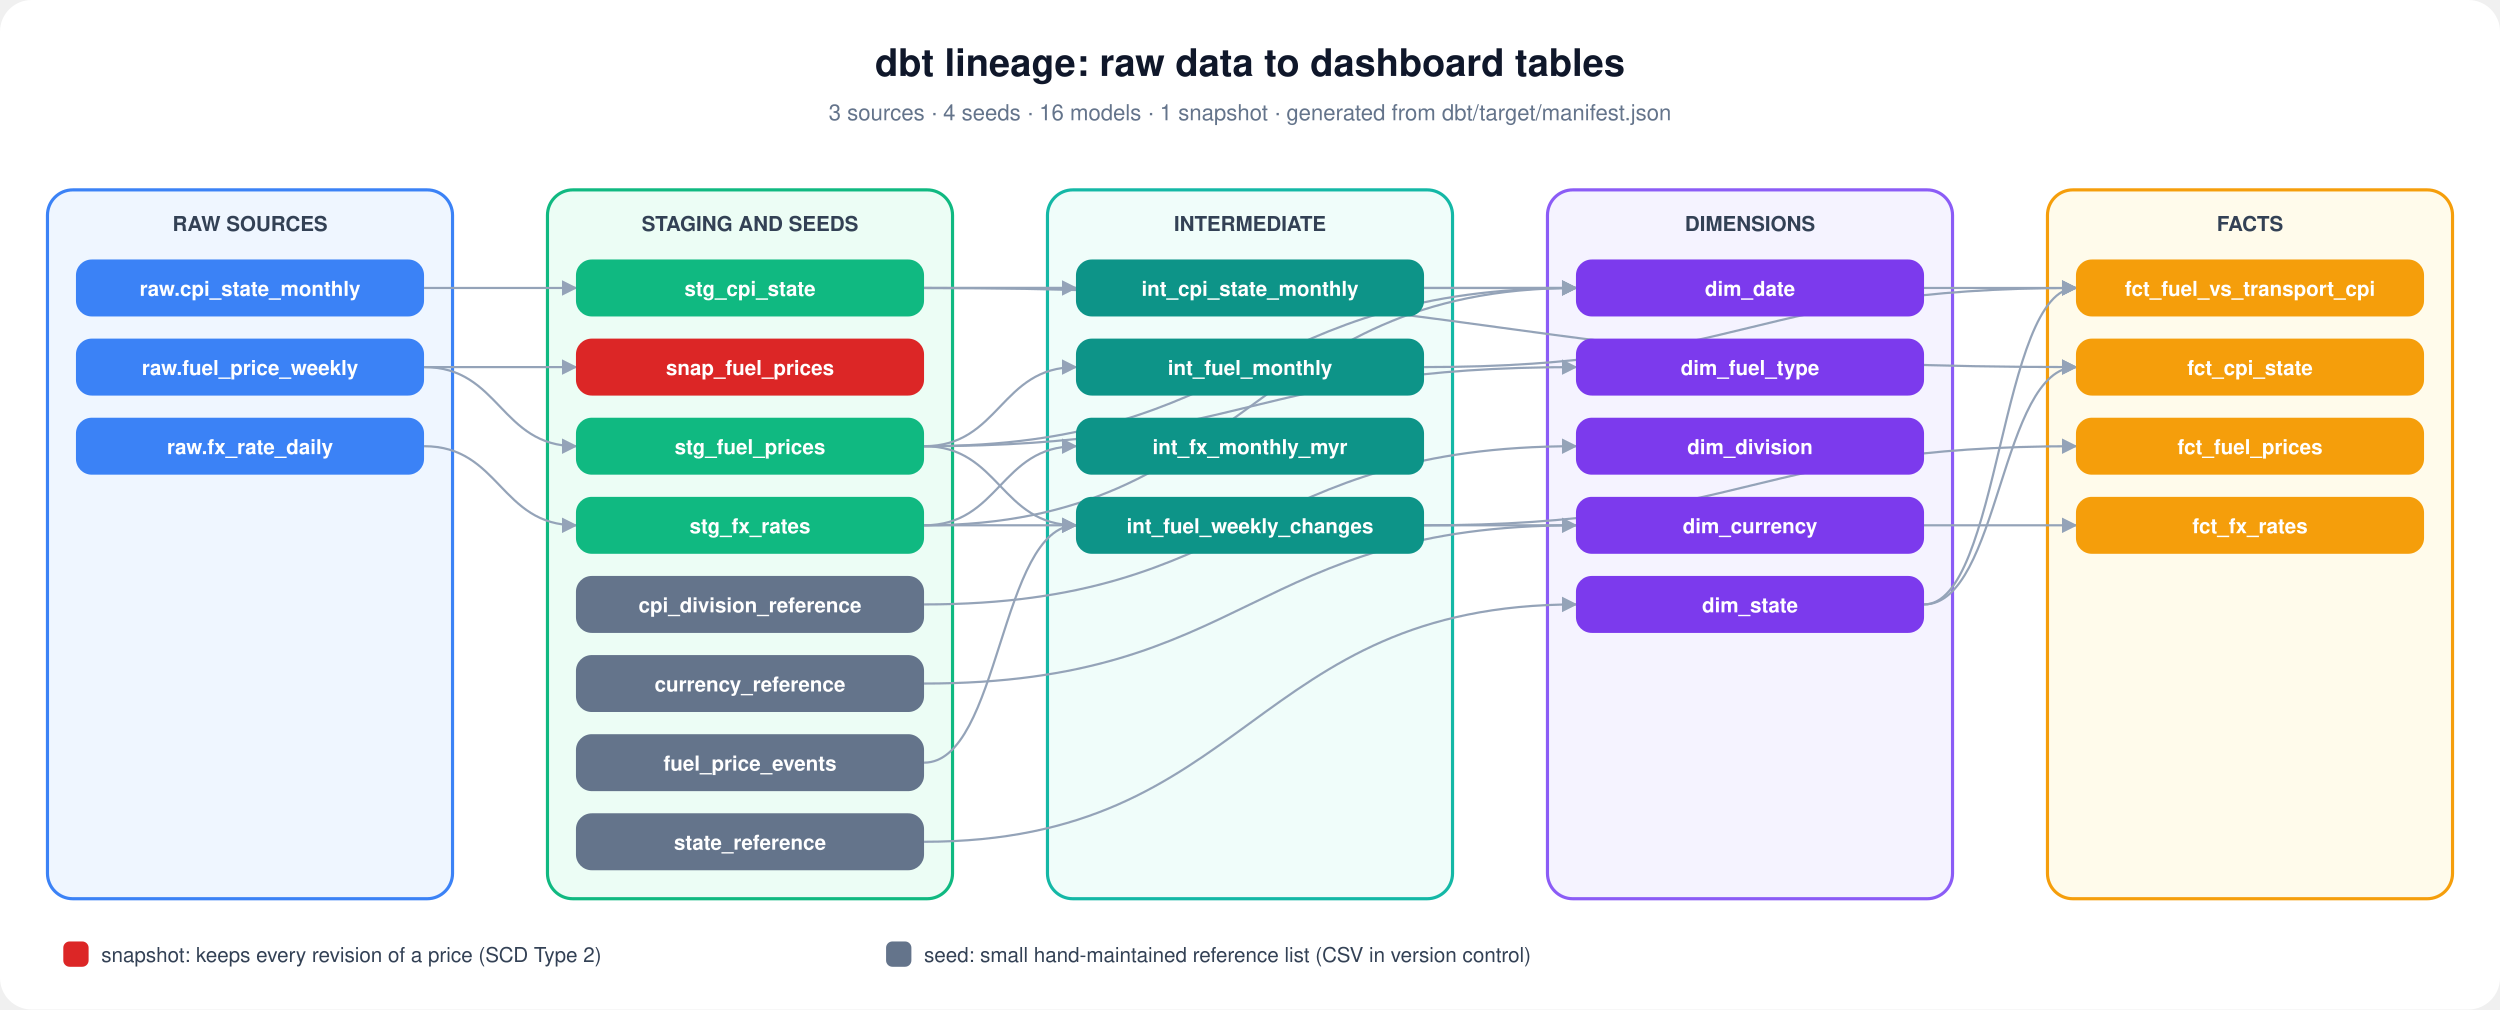
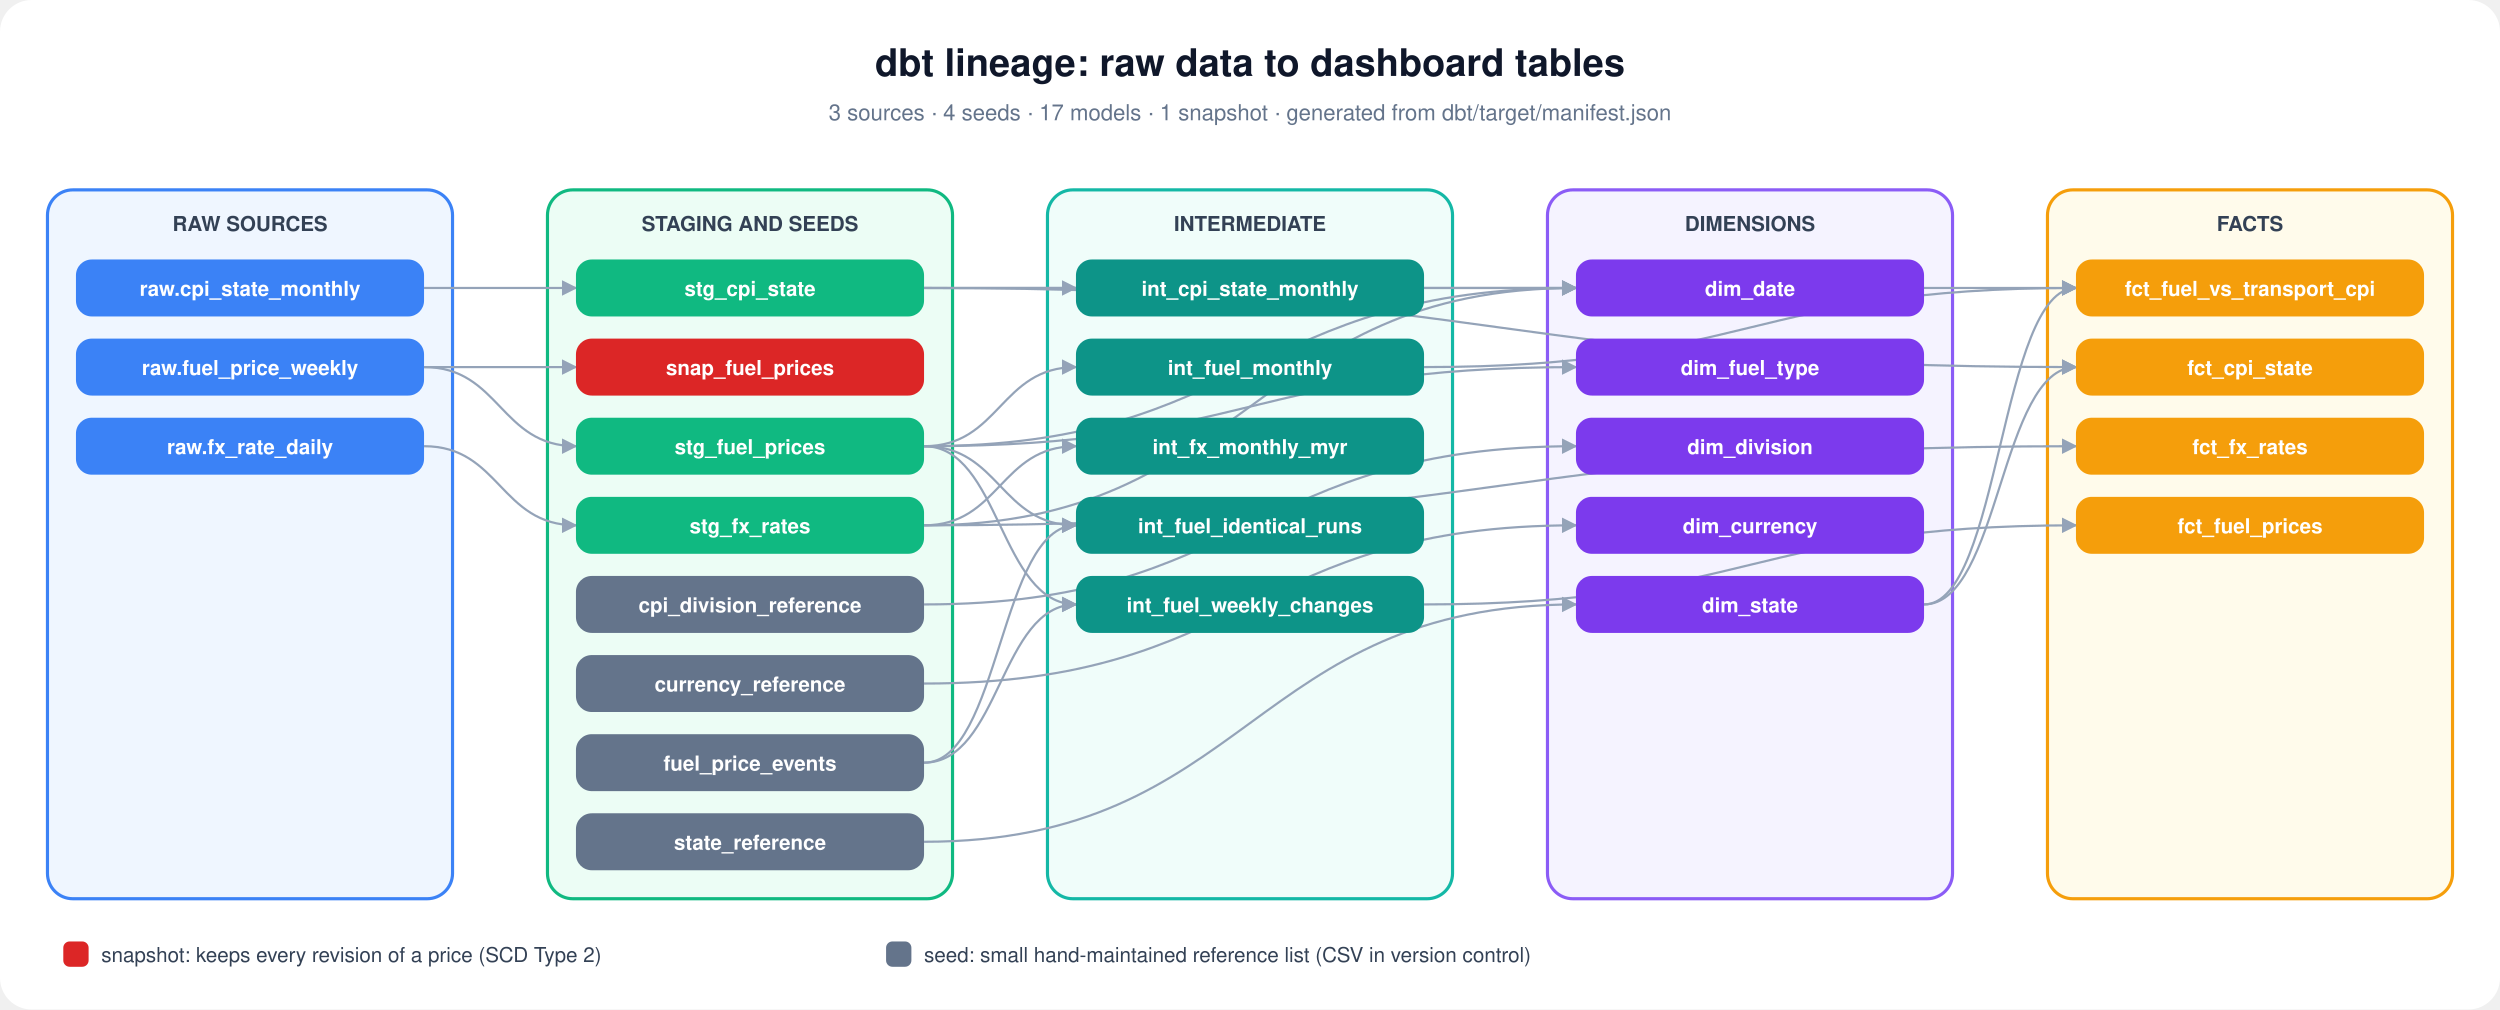
<svg xmlns="http://www.w3.org/2000/svg" viewBox="0 0 1580 638" width="1580" height="638" font-family="Segoe UI, Helvetica, Arial, sans-serif">
  <defs>
    <marker id="arrow" viewBox="0 0 10 10" refX="9" refY="5" markerWidth="7" markerHeight="7" orient="auto">
      <path d="M0,0 L10,5 L0,10 z" fill="#94a3b8" />
    </marker>
  </defs>
  <rect width="1580" height="638" rx="20" fill="#ffffff" />
  <text x="790" y="48" text-anchor="middle" font-size="24" font-weight="700" fill="#0f172a">dbt lineage: raw data to dashboard tables</text>
-   <text x="790" y="76" text-anchor="middle" font-size="14" fill="#64748b">3 sources · 4 seeds · 16 models · 1 snapshot · generated from dbt/target/manifest.json</text>
+   <text x="790" y="76" text-anchor="middle" font-size="14" fill="#64748b">3 sources · 4 seeds · 17 models · 1 snapshot · generated from dbt/target/manifest.json</text>
  <rect x="30" y="120" width="256" height="448" rx="16" fill="#eff6ff" stroke="#3b82f6" stroke-width="2" />
  <text x="158" y="146" text-anchor="middle" font-size="13" font-weight="700" fill="#334155">RAW SOURCES</text>
  <rect x="346" y="120" width="256" height="448" rx="16" fill="#ecfdf5" stroke="#10b981" stroke-width="2" />
  <text x="474" y="146" text-anchor="middle" font-size="13" font-weight="700" fill="#334155">STAGING AND SEEDS</text>
  <rect x="662" y="120" width="256" height="448" rx="16" fill="#f0fdfa" stroke="#14b8a6" stroke-width="2" />
  <text x="790" y="146" text-anchor="middle" font-size="13" font-weight="700" fill="#334155">INTERMEDIATE</text>
  <rect x="978" y="120" width="256" height="448" rx="16" fill="#f5f3ff" stroke="#8b5cf6" stroke-width="2" />
  <text x="1106" y="146" text-anchor="middle" font-size="13" font-weight="700" fill="#334155">DIMENSIONS</text>
  <rect x="1294" y="120" width="256" height="448" rx="16" fill="#fffbeb" stroke="#f59e0b" stroke-width="2" />
  <text x="1422" y="146" text-anchor="middle" font-size="13" font-weight="700" fill="#334155">FACTS</text>
  <g fill="none" stroke="#94a3b8" stroke-width="1.4" marker-end="url(#arrow)">
    <path d="M268,232 C316,232 316,232 364,232" />
    <path d="M268,182 C316,182 316,182 364,182" />
    <path d="M268,232 C316,232 316,282 364,282" />
    <path d="M268,282 C316,282 316,332 364,332" />
    <path d="M584,182 C632,182 632,182 680,182" />
-     <path d="M584,282 C632,282 632,232 680,232" />
    <path d="M584,282 C632,282 632,332 680,332" />
    <path d="M584,482 C632,482 632,332 680,332" />
+     <path d="M584,282 C632,282 632,232 680,232" />
+     <path d="M584,282 C632,282 632,382 680,382" />
+     <path d="M584,482 C632,482 632,382 680,382" />
    <path d="M584,332 C632,332 632,282 680,282" />
    <path d="M584,432 C790,432 790,332 996,332" />
    <path d="M584,182 C790,182 790,182 996,182" />
    <path d="M584,282 C790,282 790,182 996,182" />
    <path d="M584,332 C790,332 790,182 996,182" />
    <path d="M584,382 C790,382 790,282 996,282" />
    <path d="M584,282 C790,282 790,232 996,232" />
    <path d="M584,532 C790,532 790,382 996,382" />
    <path d="M1216,382 C1264,382 1264,232 1312,232" />
    <path d="M584,182 C948,182 948,232 1312,232" />
-     <path d="M900,332 C1106,332 1106,282 1312,282" />
+     <path d="M900,382 C1106,382 1106,332 1312,332" />
    <path d="M1216,382 C1264,382 1264,182 1312,182" />
    <path d="M900,182 C1106,182 1106,182 1312,182" />
    <path d="M900,232 C1106,232 1106,182 1312,182" />
-     <path d="M584,332 C948,332 948,332 1312,332" />
+     <path d="M584,332 C948,332 948,282 1312,282" />
  </g>
  <rect x="48" y="164" width="220" height="36" rx="10" fill="#3b82f6" />
  <text x="158" y="187" text-anchor="middle" font-size="13" font-weight="600" fill="#ffffff">raw.cpi_state_monthly</text>
  <rect x="48" y="214" width="220" height="36" rx="10" fill="#3b82f6" />
  <text x="158" y="237" text-anchor="middle" font-size="13" font-weight="600" fill="#ffffff">raw.fuel_price_weekly</text>
  <rect x="48" y="264" width="220" height="36" rx="10" fill="#3b82f6" />
  <text x="158" y="287" text-anchor="middle" font-size="13" font-weight="600" fill="#ffffff">raw.fx_rate_daily</text>
  <rect x="364" y="164" width="220" height="36" rx="10" fill="#10b981" />
  <text x="474" y="187" text-anchor="middle" font-size="13" font-weight="600" fill="#ffffff">stg_cpi_state</text>
  <rect x="364" y="214" width="220" height="36" rx="10" fill="#dc2626" />
  <text x="474" y="237" text-anchor="middle" font-size="13" font-weight="600" fill="#ffffff">snap_fuel_prices</text>
  <rect x="364" y="264" width="220" height="36" rx="10" fill="#10b981" />
  <text x="474" y="287" text-anchor="middle" font-size="13" font-weight="600" fill="#ffffff">stg_fuel_prices</text>
  <rect x="364" y="314" width="220" height="36" rx="10" fill="#10b981" />
  <text x="474" y="337" text-anchor="middle" font-size="13" font-weight="600" fill="#ffffff">stg_fx_rates</text>
  <rect x="364" y="364" width="220" height="36" rx="10" fill="#64748b" />
  <text x="474" y="387" text-anchor="middle" font-size="13" font-weight="600" fill="#ffffff">cpi_division_reference</text>
  <rect x="364" y="414" width="220" height="36" rx="10" fill="#64748b" />
  <text x="474" y="437" text-anchor="middle" font-size="13" font-weight="600" fill="#ffffff">currency_reference</text>
  <rect x="364" y="464" width="220" height="36" rx="10" fill="#64748b" />
  <text x="474" y="487" text-anchor="middle" font-size="13" font-weight="600" fill="#ffffff">fuel_price_events</text>
  <rect x="364" y="514" width="220" height="36" rx="10" fill="#64748b" />
  <text x="474" y="537" text-anchor="middle" font-size="13" font-weight="600" fill="#ffffff">state_reference</text>
  <rect x="680" y="164" width="220" height="36" rx="10" fill="#0d9488" />
  <text x="790" y="187" text-anchor="middle" font-size="13" font-weight="600" fill="#ffffff">int_cpi_state_monthly</text>
  <rect x="680" y="214" width="220" height="36" rx="10" fill="#0d9488" />
  <text x="790" y="237" text-anchor="middle" font-size="13" font-weight="600" fill="#ffffff">int_fuel_monthly</text>
  <rect x="680" y="264" width="220" height="36" rx="10" fill="#0d9488" />
  <text x="790" y="287" text-anchor="middle" font-size="13" font-weight="600" fill="#ffffff">int_fx_monthly_myr</text>
  <rect x="680" y="314" width="220" height="36" rx="10" fill="#0d9488" />
-   <text x="790" y="337" text-anchor="middle" font-size="13" font-weight="600" fill="#ffffff">int_fuel_weekly_changes</text>
+   <text x="790" y="337" text-anchor="middle" font-size="13" font-weight="600" fill="#ffffff">int_fuel_identical_runs</text>
+   <rect x="680" y="364" width="220" height="36" rx="10" fill="#0d9488" />
+   <text x="790" y="387" text-anchor="middle" font-size="13" font-weight="600" fill="#ffffff">int_fuel_weekly_changes</text>
  <rect x="996" y="164" width="220" height="36" rx="10" fill="#7c3aed" />
  <text x="1106" y="187" text-anchor="middle" font-size="13" font-weight="600" fill="#ffffff">dim_date</text>
  <rect x="996" y="214" width="220" height="36" rx="10" fill="#7c3aed" />
  <text x="1106" y="237" text-anchor="middle" font-size="13" font-weight="600" fill="#ffffff">dim_fuel_type</text>
  <rect x="996" y="264" width="220" height="36" rx="10" fill="#7c3aed" />
  <text x="1106" y="287" text-anchor="middle" font-size="13" font-weight="600" fill="#ffffff">dim_division</text>
  <rect x="996" y="314" width="220" height="36" rx="10" fill="#7c3aed" />
  <text x="1106" y="337" text-anchor="middle" font-size="13" font-weight="600" fill="#ffffff">dim_currency</text>
  <rect x="996" y="364" width="220" height="36" rx="10" fill="#7c3aed" />
  <text x="1106" y="387" text-anchor="middle" font-size="13" font-weight="600" fill="#ffffff">dim_state</text>
  <rect x="1312" y="164" width="220" height="36" rx="10" fill="#f59e0b" />
  <text x="1422" y="187" text-anchor="middle" font-size="13" font-weight="600" fill="#ffffff">fct_fuel_vs_transport_cpi</text>
  <rect x="1312" y="214" width="220" height="36" rx="10" fill="#f59e0b" />
  <text x="1422" y="237" text-anchor="middle" font-size="13" font-weight="600" fill="#ffffff">fct_cpi_state</text>
  <rect x="1312" y="264" width="220" height="36" rx="10" fill="#f59e0b" />
-   <text x="1422" y="287" text-anchor="middle" font-size="13" font-weight="600" fill="#ffffff">fct_fuel_prices</text>
+   <text x="1422" y="287" text-anchor="middle" font-size="13" font-weight="600" fill="#ffffff">fct_fx_rates</text>
  <rect x="1312" y="314" width="220" height="36" rx="10" fill="#f59e0b" />
-   <text x="1422" y="337" text-anchor="middle" font-size="13" font-weight="600" fill="#ffffff">fct_fx_rates</text>
+   <text x="1422" y="337" text-anchor="middle" font-size="13" font-weight="600" fill="#ffffff">fct_fuel_prices</text>
  <rect x="40" y="595" width="16" height="16" rx="4" fill="#dc2626" />
  <text x="64" y="608" font-size="13" fill="#334155">snapshot: keeps every revision of a price (SCD Type 2)</text>
  <rect x="560" y="595" width="16" height="16" rx="4" fill="#64748b" />
  <text x="584" y="608" font-size="13" fill="#334155">seed: small hand-maintained reference list (CSV in version control)</text>
</svg>
